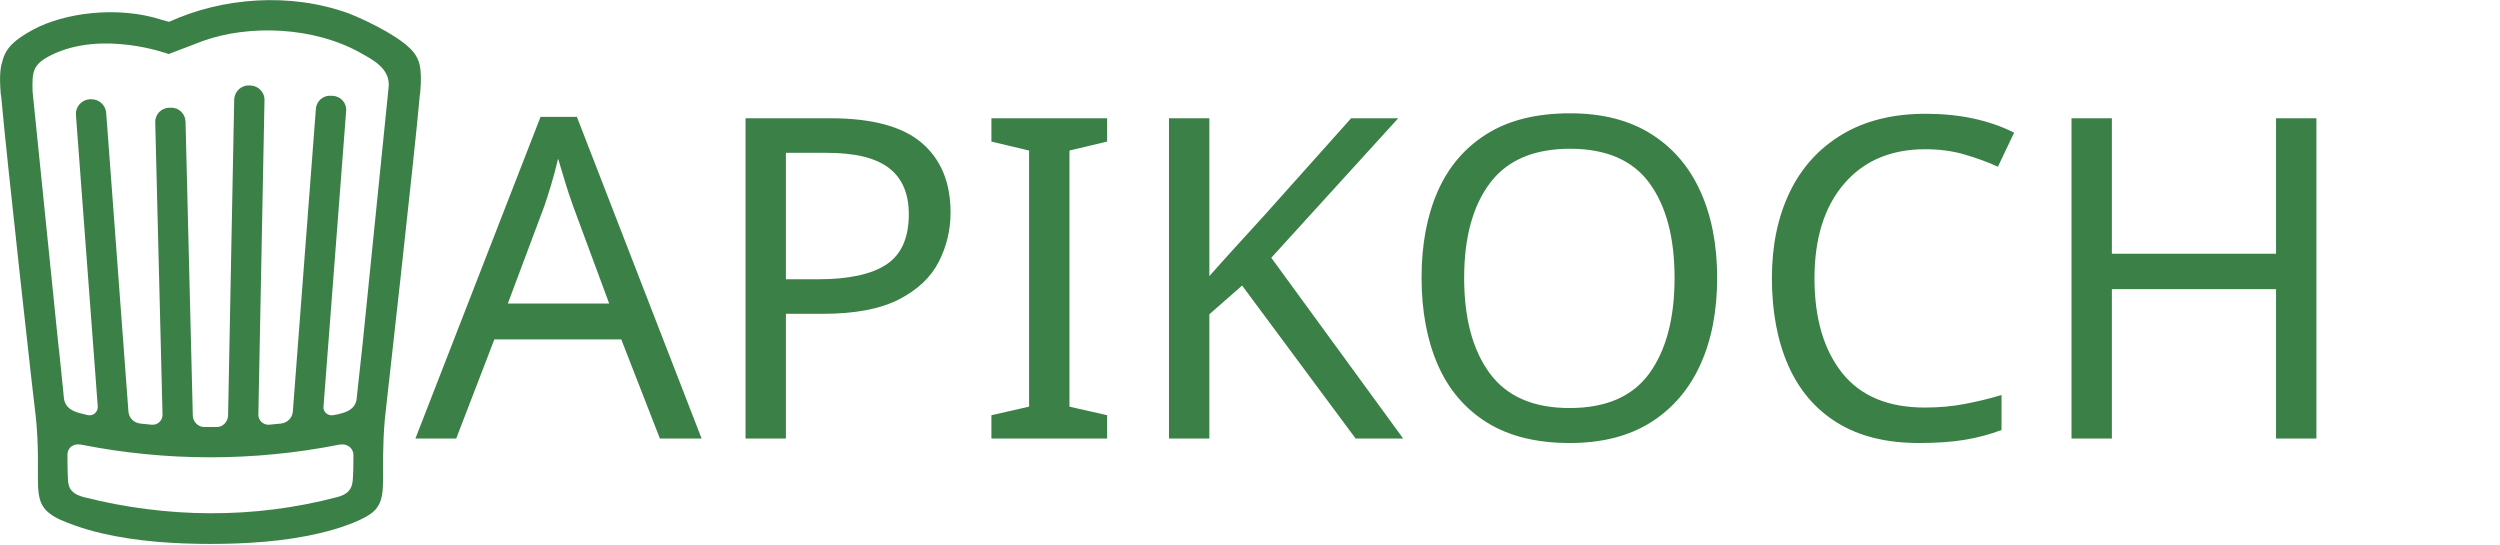
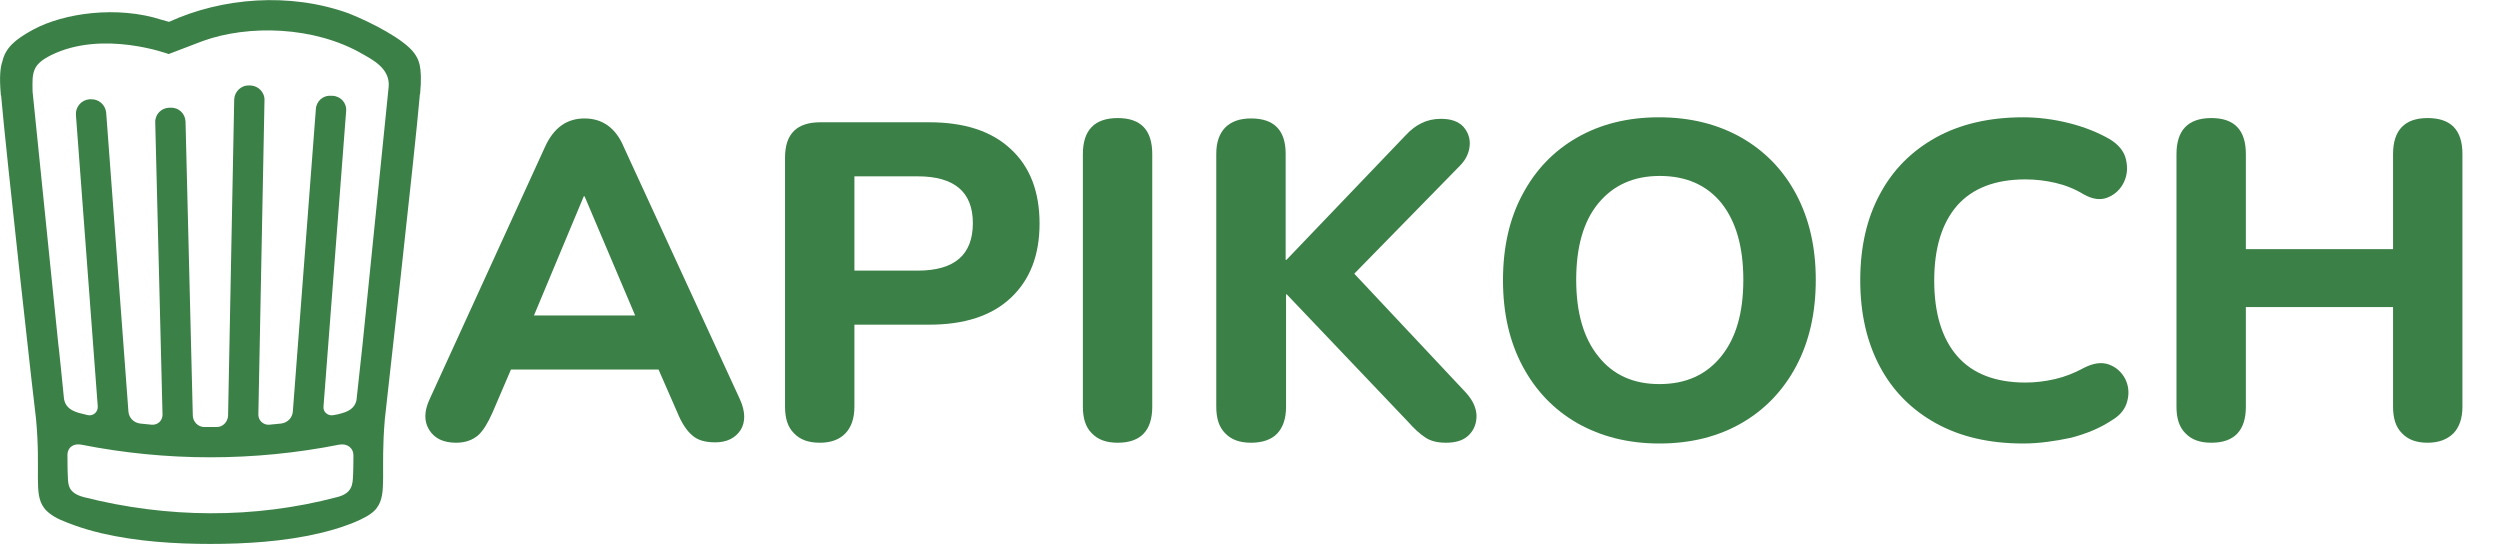
<svg xmlns="http://www.w3.org/2000/svg" version="1.1" id="Ebene_1" x="0px" y="0px" viewBox="0 0 652.2 142" style="enable-background:new 0 0 652.2 142;" xml:space="preserve">
  <style type="text/css">
	.st0{fill:#3B8047;}
- 	.st1{font-family:'Nunito-ExtraBold';}
- 	.st2{font-size:117.022px;}
+ 	.st1{enable-background:new    ;}
</style>
  <path class="st0" d="M-7866,72H8517 M101.4,22.6l-6.8,67.1L93,104.4c-0.3,1.4-1.2,2.7-3.8,3.4c-0.7,0.2-1.4,0.4-2.2,0.5  c-1.4,0.3-2.8-0.8-2.6-2.3l5.9-77c0.2-2.1-1.4-3.9-3.5-4h-0.4c-2.1-0.2-3.9,1.4-4,3.5l-6,78.8c-0.1,1.7-1.4,3-3.1,3.2  c-1,0.1-2.1,0.2-3.1,0.3c-1.5,0.1-2.8-1.1-2.8-2.6l1.6-82c0.1-2.1-1.6-3.8-3.6-3.9H65c-2.1-0.1-3.8,1.6-3.9,3.6l-1.6,82.6  c-0.1,1.6-1.4,2.9-2.9,2.9h-3.3c-1.6,0-2.9-1.3-3-2.9l-1.9-76.8c-0.1-2.1-1.8-3.7-3.9-3.6h-0.4c-2.1,0.1-3.7,1.8-3.6,3.9l1.9,76.2  c0,1.5-1.2,2.7-2.8,2.6l-3-0.3c-1.7-0.2-3-1.5-3.1-3.2l-5.8-77.9c-0.2-2.1-2-3.6-4-3.5h-0.4c-2.1,0.2-3.6,2-3.5,4l5.7,76.1  c0.1,1.5-1.2,2.6-2.6,2.3l-2.4-0.6c-2.7-0.8-3.5-2.1-3.8-3.6c-0.2-2.1-1.4-14-1.5-14.4c-1.5-14.6-6.7-65.8-6.7-65.8  c-0.1-4.9-0.2-7,4.8-9.5C26.8,7.7,44,14.1,44,14.1l8.9-3.4C64.8,6.4,82,6.8,94.6,14.1C97,15.5,101.8,17.8,101.4,22.6 M92.2,119  c0,0,0,3.4-0.1,5.1c-0.1,2.1-0.1,4.6-4.2,5.6c-21.6,5.7-44.3,5.5-66,0c-4.2-1.1-4.1-3.3-4.2-5.3c-0.1-1.7-0.1-5.4-0.1-5.5  c-0.1-2.1,1.5-3.3,3.6-2.9c22.2,4.4,45.1,4.4,67.3,0C90.6,115.6,92.3,116.9,92.2,119 M108.1,13.9C105.5,10.3,97,5.9,91,3.5  C75.5-2.1,57.9-0.6,44.1,5.7l-1.8-0.5C30.6,1.4,16.7,3.4,8.7,7.7c-5,2.7-7.3,4.9-8.1,8.4c-0.5,1.4-0.8,3.9-0.4,8.4  c0,0.2,0,0.3,0.1,0.5c1.2,14.2,9,84.2,9.1,84.3c1.3,13.9-0.7,19.5,2.1,23.2c0.2,0.3,0.4,0.5,0.6,0.7c1.2,1.2,2.9,2.2,5.6,3.2  c0.5,0.2,1.1,0.4,1.6,0.6c2.2,0.8,4.6,1.5,7.1,2.1c9.4,2.2,19.4,2.8,28.5,2.8s19.2-0.6,28.5-2.8c2.5-0.6,5-1.3,7.1-2.1  c0.5-0.2,1.1-0.4,1.6-0.6c2.7-1.1,4.5-2.1,5.6-3.2c0.2-0.2,0.4-0.4,0.6-0.7c2.8-3.7,0.9-9.3,2.1-23.2c0-0.1,7.9-70.1,9.1-84.3  c0-0.2,0-0.4,0.1-0.5C110.3,17,109.1,15.4,108.1,13.9" />
-   <text transform="matrix(1 0 0 1 108.3751 114.4004)" class="st0 st1 st2">APIKOCH</text>
+   <g class="st1">
+     <path class="st0" d="M119,115.5c-3.3,0-5.6-1.1-7-3.3c-1.4-2.2-1.4-4.9,0.1-8.1l30-65.6c1.2-2.7,2.7-4.6,4.4-5.8   c1.7-1.2,3.7-1.8,6-1.8c2.3,0,4.3,0.6,6,1.8c1.7,1.2,3.2,3.1,4.3,5.8l30.2,65.6c1.5,3.3,1.5,6,0.2,8.1c-1.4,2.1-3.6,3.2-6.6,3.2   c-2.7,0-4.7-0.6-6.1-1.9c-1.4-1.2-2.7-3.2-3.8-5.9l-4.9-11.2h-38.5l-4.8,11.2c-1.2,2.7-2.4,4.7-3.7,5.9   C123.3,114.8,121.4,115.5,119,115.5z M152.3,51.2l-13,31.1h26.4l-13.2-31.1H152.3z" />
+     <path class="st0" d="M213.9,115.5c-3,0-5.2-0.8-6.8-2.5c-1.6-1.6-2.3-3.9-2.3-6.9V41.1c0-6.2,3.1-9.2,9.2-9.2h28.4   c9.2,0,16.3,2.3,21.3,7c5,4.6,7.5,11.1,7.5,19.4c0,8.3-2.5,14.7-7.5,19.4c-5,4.7-12.1,7-21.3,7h-19.5v21.4c0,3-0.8,5.3-2.3,6.9   S216.9,115.5,213.9,115.5z M222.9,70.6h16.5c9.6,0,14.4-4.1,14.4-12.4c0-8.1-4.8-12.2-14.4-12.2h-16.5V70.6z" />
+     <path class="st0" d="M291.6,115.5c-3,0-5.2-0.8-6.8-2.5c-1.6-1.6-2.3-3.9-2.3-6.9V40.2c0-6.2,3-9.4,9.1-9.4c6,0,9,3.1,9,9.4v65.9   C300.6,112.3,297.6,115.5,291.6,115.5z" />
+     <path class="st0" d="M326.4,115.5c-3,0-5.2-0.8-6.8-2.5c-1.6-1.6-2.3-3.9-2.3-6.9v-66c0-3,0.8-5.2,2.3-6.8c1.6-1.6,3.8-2.4,6.8-2.4   c6,0,9,3.1,9,9.2v27.7h0.2l31.1-32.5c1.3-1.4,2.7-2.5,4.2-3.2c1.4-0.7,3.1-1.1,5-1.1c2.7,0,4.6,0.7,5.9,2.1c1.2,1.4,1.8,3.1,1.6,5   c-0.2,1.9-1,3.6-2.6,5.2l-27.5,28.1l29.1,31c1.8,2,2.7,3.9,2.8,6c0,2-0.6,3.7-2,5.1c-1.4,1.4-3.4,2-6,2c-2.3,0-4.1-0.5-5.4-1.4   c-1.4-0.9-2.9-2.3-4.5-4.1l-31.6-33.2h-0.2v29.4c0,3-0.8,5.3-2.3,6.9S329.3,115.5,326.4,115.5z" />
+     <path class="st0" d="M432.9,115.7c-8.1,0-15.2-1.8-21.4-5.3c-6.1-3.5-10.9-8.5-14.3-14.9c-3.4-6.4-5.1-13.8-5.1-22.4   c0-8.6,1.7-16.1,5.1-22.4c3.4-6.4,8.1-11.3,14.2-14.8s13.2-5.3,21.4-5.3c8.2,0,15.3,1.8,21.5,5.3c6.1,3.5,10.9,8.4,14.3,14.8   c3.4,6.4,5.1,13.8,5.1,22.3c0,8.6-1.7,16.1-5.1,22.5c-3.4,6.4-8.2,11.4-14.3,14.9C448.2,113.9,441.1,115.7,432.9,115.7z    M432.9,100.2c6.9,0,12.2-2.4,16.1-7.2c3.9-4.8,5.8-11.4,5.8-20c0-8.6-1.9-15.2-5.7-20c-3.8-4.7-9.2-7.1-16.1-7.1   c-6.8,0-12.1,2.4-16,7.1c-3.9,4.7-5.8,11.4-5.8,20c0,8.5,1.9,15.2,5.8,20C420.8,97.8,426.1,100.2,432.9,100.2z" />
+     <path class="st0" d="M527.8,115.7c-8.9,0-16.5-1.8-22.8-5.3s-11.2-8.4-14.6-14.8c-3.4-6.4-5.1-13.9-5.1-22.5   c0-8.6,1.7-16.1,5.1-22.4c3.4-6.4,8.3-11.3,14.6-14.8s13.9-5.3,22.8-5.3c3.9,0,7.9,0.5,11.9,1.5c4,1,7.5,2.4,10.5,4.1   c2.4,1.4,3.9,3.2,4.4,5.3c0.5,2.1,0.4,4.1-0.5,6c-0.9,1.9-2.3,3.2-4.2,4c-1.9,0.8-4,0.5-6.3-0.8c-2.3-1.4-4.8-2.4-7.4-3   c-2.6-0.6-5.2-0.9-7.8-0.9c-7.9,0-13.8,2.3-17.8,6.8c-4,4.6-6,11.1-6,19.6c0,8.5,2,15.1,6,19.7c4,4.6,10,6.9,17.8,6.9   c2.5,0,5.1-0.3,7.7-0.9c2.6-0.6,5.1-1.6,7.5-2.9c2.5-1.3,4.7-1.6,6.6-0.9c1.9,0.7,3.3,2,4.2,3.7c0.9,1.8,1.1,3.7,0.6,5.7   c-0.5,2.1-1.8,3.8-4,5.1c-3,2-6.5,3.5-10.7,4.6C536.1,115.1,531.9,115.7,527.8,115.7z" />
+     <path class="st0" d="M576.9,115.5c-3,0-5.2-0.8-6.8-2.5c-1.6-1.6-2.3-3.9-2.3-6.9V40.2c0-6.2,3-9.4,9.1-9.4c6,0,9,3.1,9,9.4V65   h38.4V40.2c0-6.2,3-9.4,9-9.4c6.1,0,9.1,3.1,9.1,9.4v65.9c0,3-0.8,5.3-2.3,6.9c-1.6,1.6-3.8,2.5-6.8,2.5c-2.9,0-5.1-0.8-6.7-2.5   c-1.6-1.6-2.3-3.9-2.3-6.9v-26h-38.4v26C585.9,112.3,582.9,115.5,576.9,115.5z" />
+   </g>
</svg>
